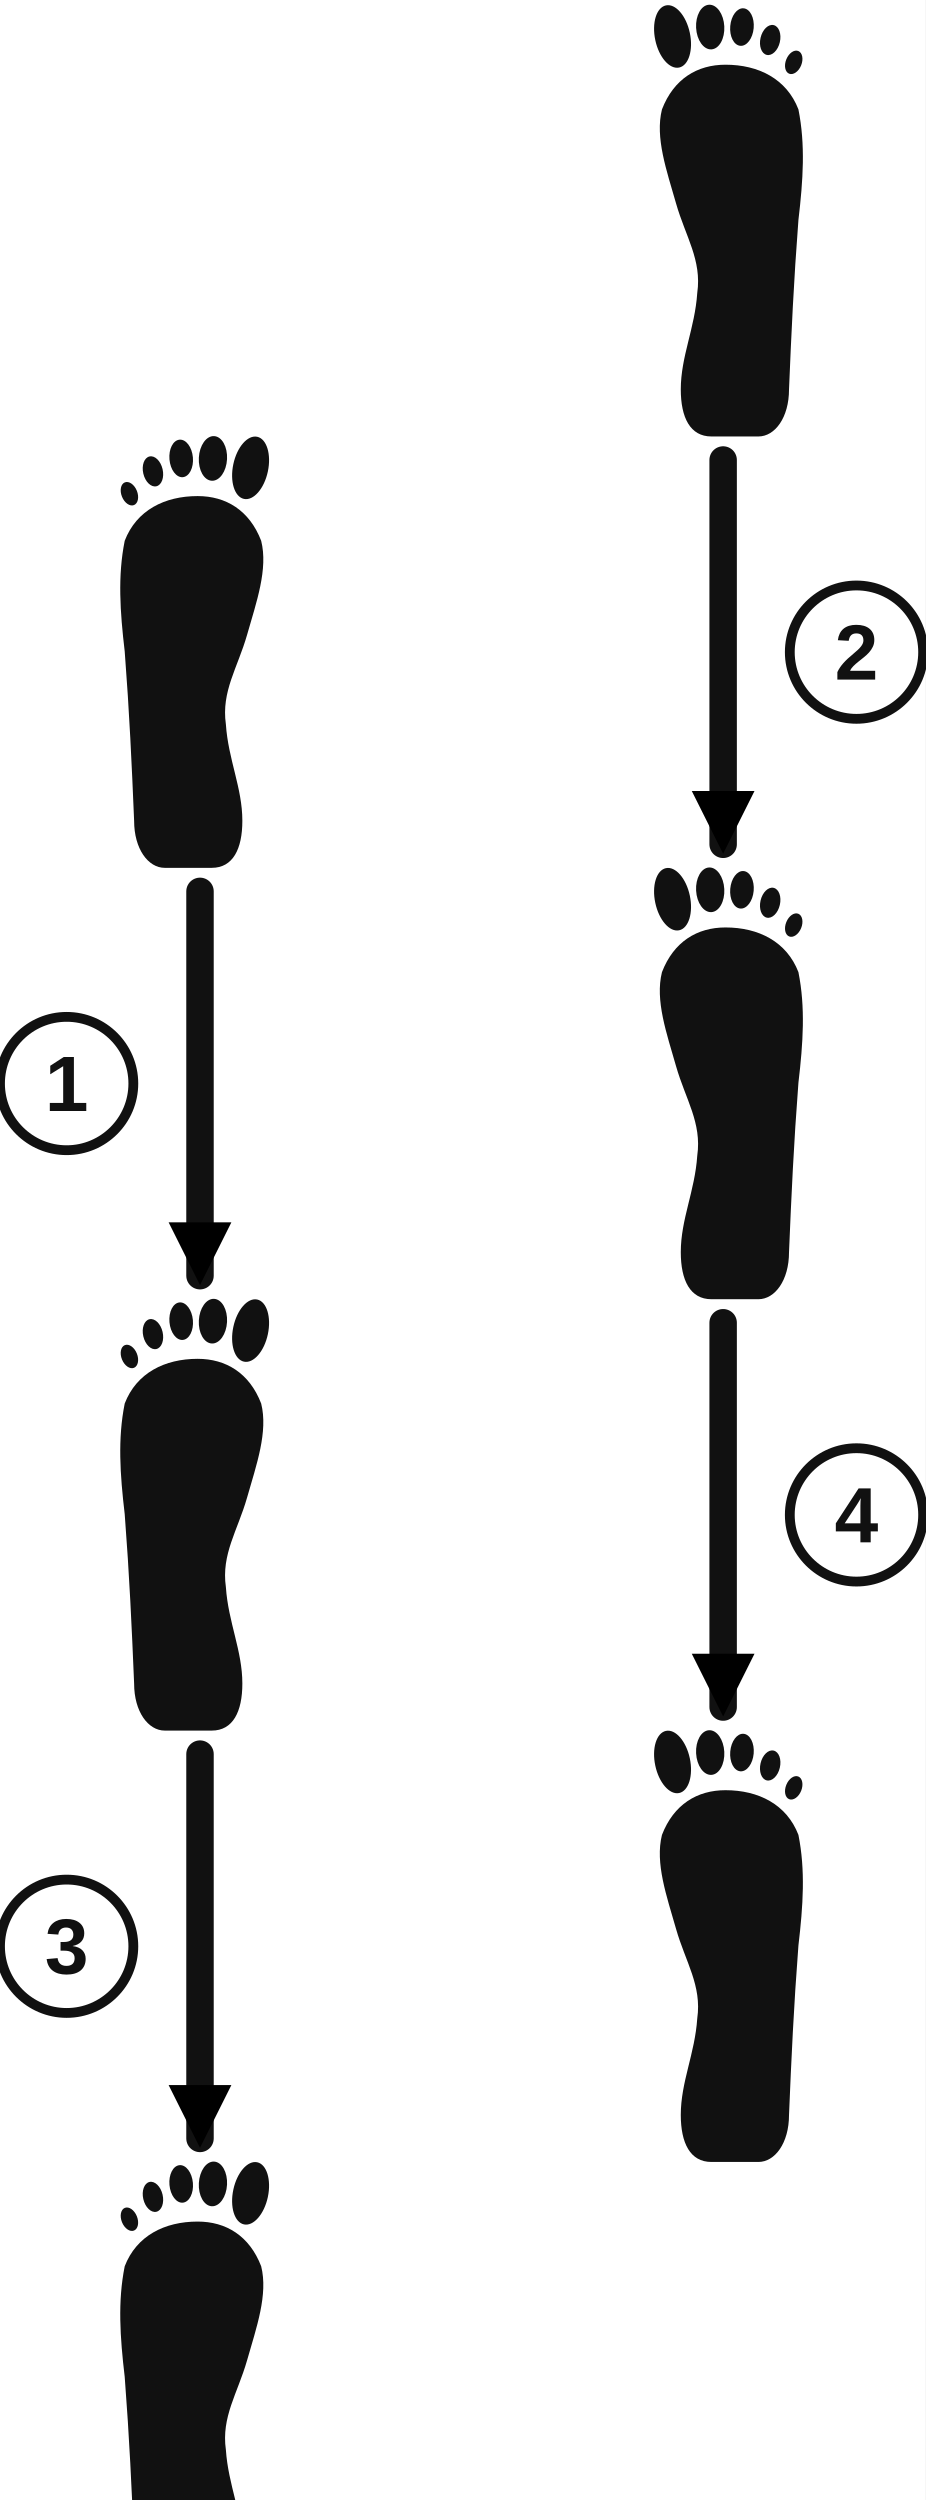
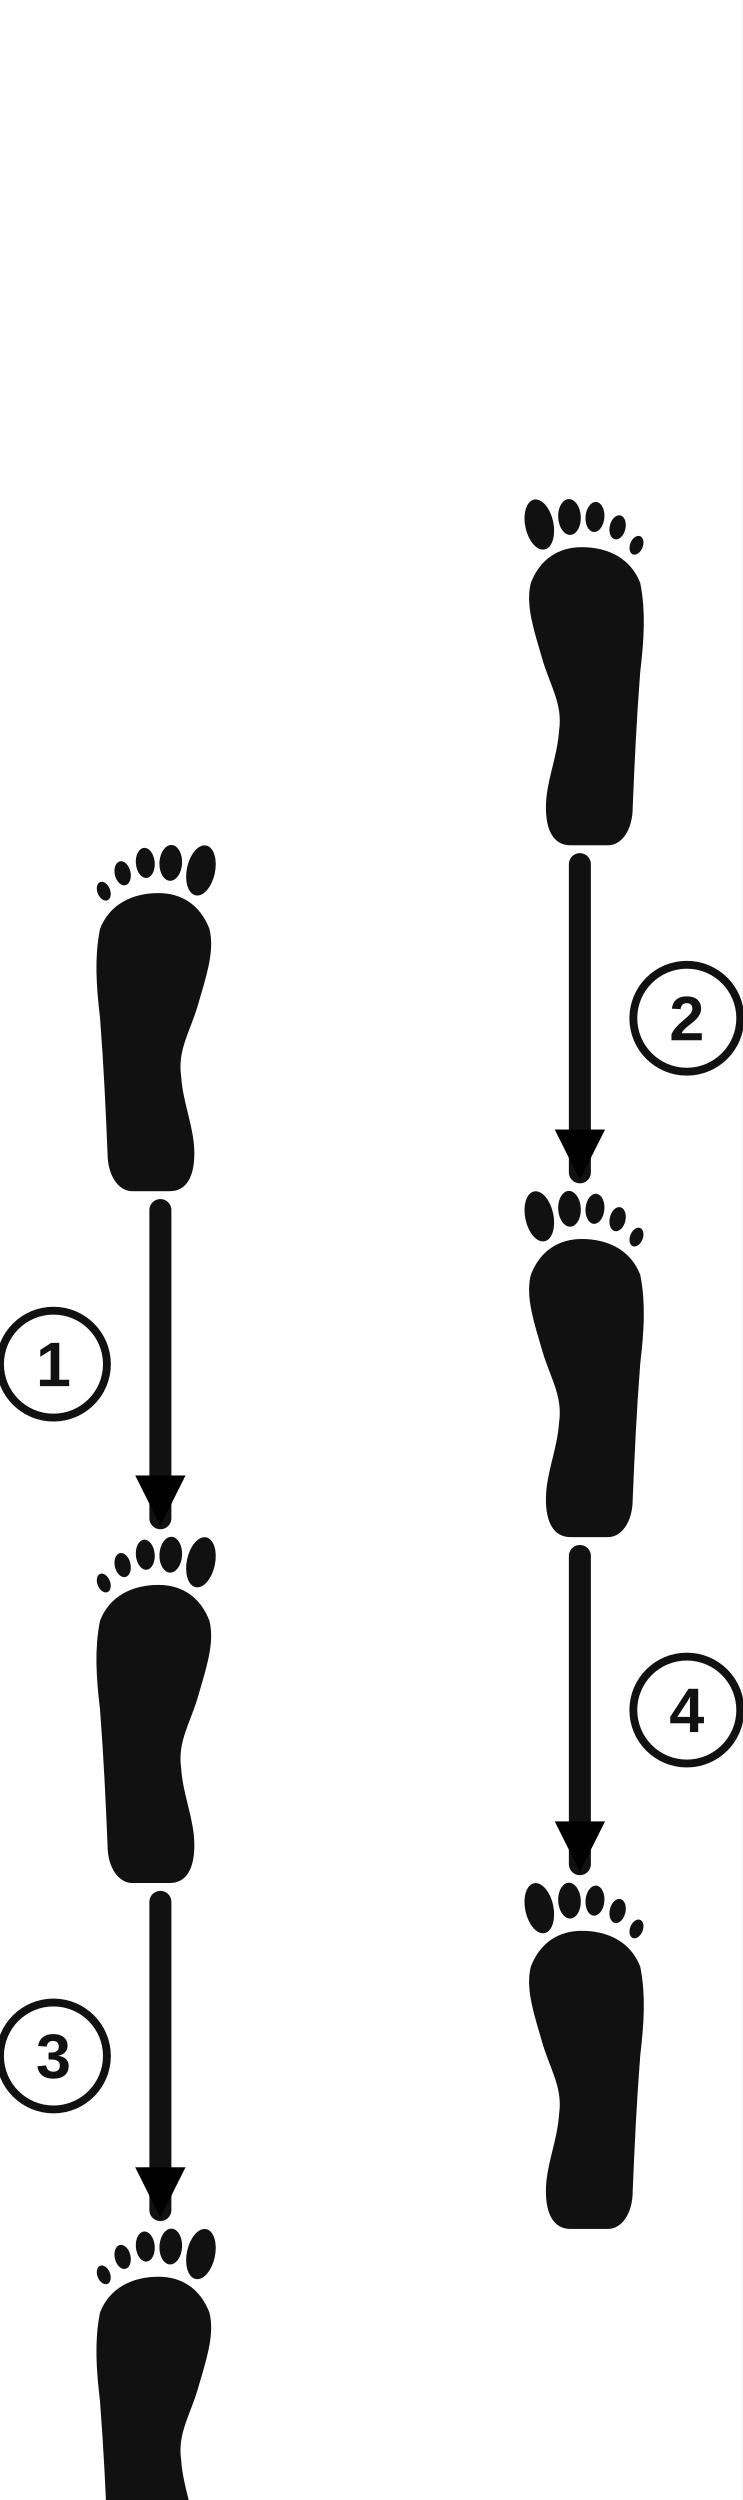
- <svg xmlns="http://www.w3.org/2000/svg" viewBox="0.0 157.5 236.0 637.5" role="img" aria-label="Okuri-ashi backward: left foot steps back (movements 1 and 3) while right foot follows (movements 2 and 4)">
+ <svg xmlns="http://www.w3.org/2000/svg" viewBox="0 0 236 795" role="img" aria-label="Okuri-ashi backward: left foot steps back (movements 1 and 3) while right foot follows (movements 2 and 4)">
  <defs>
    <g id="foot-r">
      <path d="M 45 224                C 36 224 32 216 32 204                C 32 190 38 178 39 163                C 41 149 34 139 30 125                C 26 111 21 97 24 85                C 29 72 39 66 51 66                C 65 66 77 72 82 85                C 85 100 84 115 82 132                C 80 158 79 180 78 204                C 78 216 72 224 65 224                Z" />
      <ellipse cx="28.5" cy="54" rx="7.5" ry="13.5" transform="rotate(-12 28.5 54)" />
      <ellipse cx="44.5" cy="50" rx="6" ry="9.5" transform="rotate(-3 44.5 50)" />
      <ellipse cx="58" cy="50" rx="5" ry="8" transform="rotate(5 58 50)" />
      <ellipse cx="70" cy="55.5" rx="4.2" ry="6.5" transform="rotate(13 70 55.5)" />
      <ellipse cx="80" cy="65" rx="3.4" ry="5.2" transform="rotate(22 80 65)" />
    </g>
    <g id="foot-l">
      <use href="#foot-r" transform="translate(100 0) scale(-1 1)" />
    </g>
    <marker id="ah" viewBox="0 0 10 10" refX="8.5" refY="5" markerWidth="16" markerHeight="16" orient="auto" markerUnits="userSpaceOnUse">
      <path d="M 0 0 L 10 5 L 0 10 Z" />
    </marker>
  </defs>
  <rect width="236" height="795" fill="#ffffff" />
  <use href="#foot-r" fill="#111111" transform="translate(154.4 134.4) scale(0.6)" />
  <use href="#foot-r" fill="#111111" transform="translate(154.4 354.4) scale(0.6)" />
  <use href="#foot-r" fill="#111111" transform="translate(154.4 574.4) scale(0.6)" />
  <use href="#foot-l" fill="#111111" transform="translate(21.0 244.4) scale(0.6)" />
  <use href="#foot-l" fill="#111111" transform="translate(21.0 464.4) scale(0.6)" />
  <use href="#foot-l" fill="#111111" transform="translate(21.0 684.4) scale(0.6)" />
  <g stroke="#111111" stroke-width="7" stroke-linecap="round" fill="none">
    <path d="M 184.4 494.8 L 184.4 592.8" marker-end="url(#ah)" />
    <path d="M 184.4 274.8 L 184.4 372.8" marker-end="url(#ah)" />
    <path d="M 51.0 604.8 L 51.0 702.8" marker-end="url(#ah)" />
    <path d="M 51.0 384.8 L 51.0 482.8" marker-end="url(#ah)" />
  </g>
  <g font-family="Arial, Helvetica, sans-serif" font-size="20" font-weight="bold" text-anchor="middle">
    <circle cx="218.4" cy="543.8" r="17" fill="#ffffff" stroke="#111111" stroke-width="2.5" />
    <text x="218.4" y="543.8" dy="0.35em" fill="#111111">4</text>
    <circle cx="218.4" cy="323.8" r="17" fill="#ffffff" stroke="#111111" stroke-width="2.5" />
    <text x="218.4" y="323.8" dy="0.35em" fill="#111111">2</text>
    <circle cx="17.0" cy="653.8" r="17" fill="#ffffff" stroke="#111111" stroke-width="2.5" />
    <text x="17.0" y="653.8" dy="0.35em" fill="#111111">3</text>
    <circle cx="17.0" cy="433.8" r="17" fill="#ffffff" stroke="#111111" stroke-width="2.5" />
    <text x="17.0" y="433.8" dy="0.35em" fill="#111111">1</text>
  </g>
</svg>
